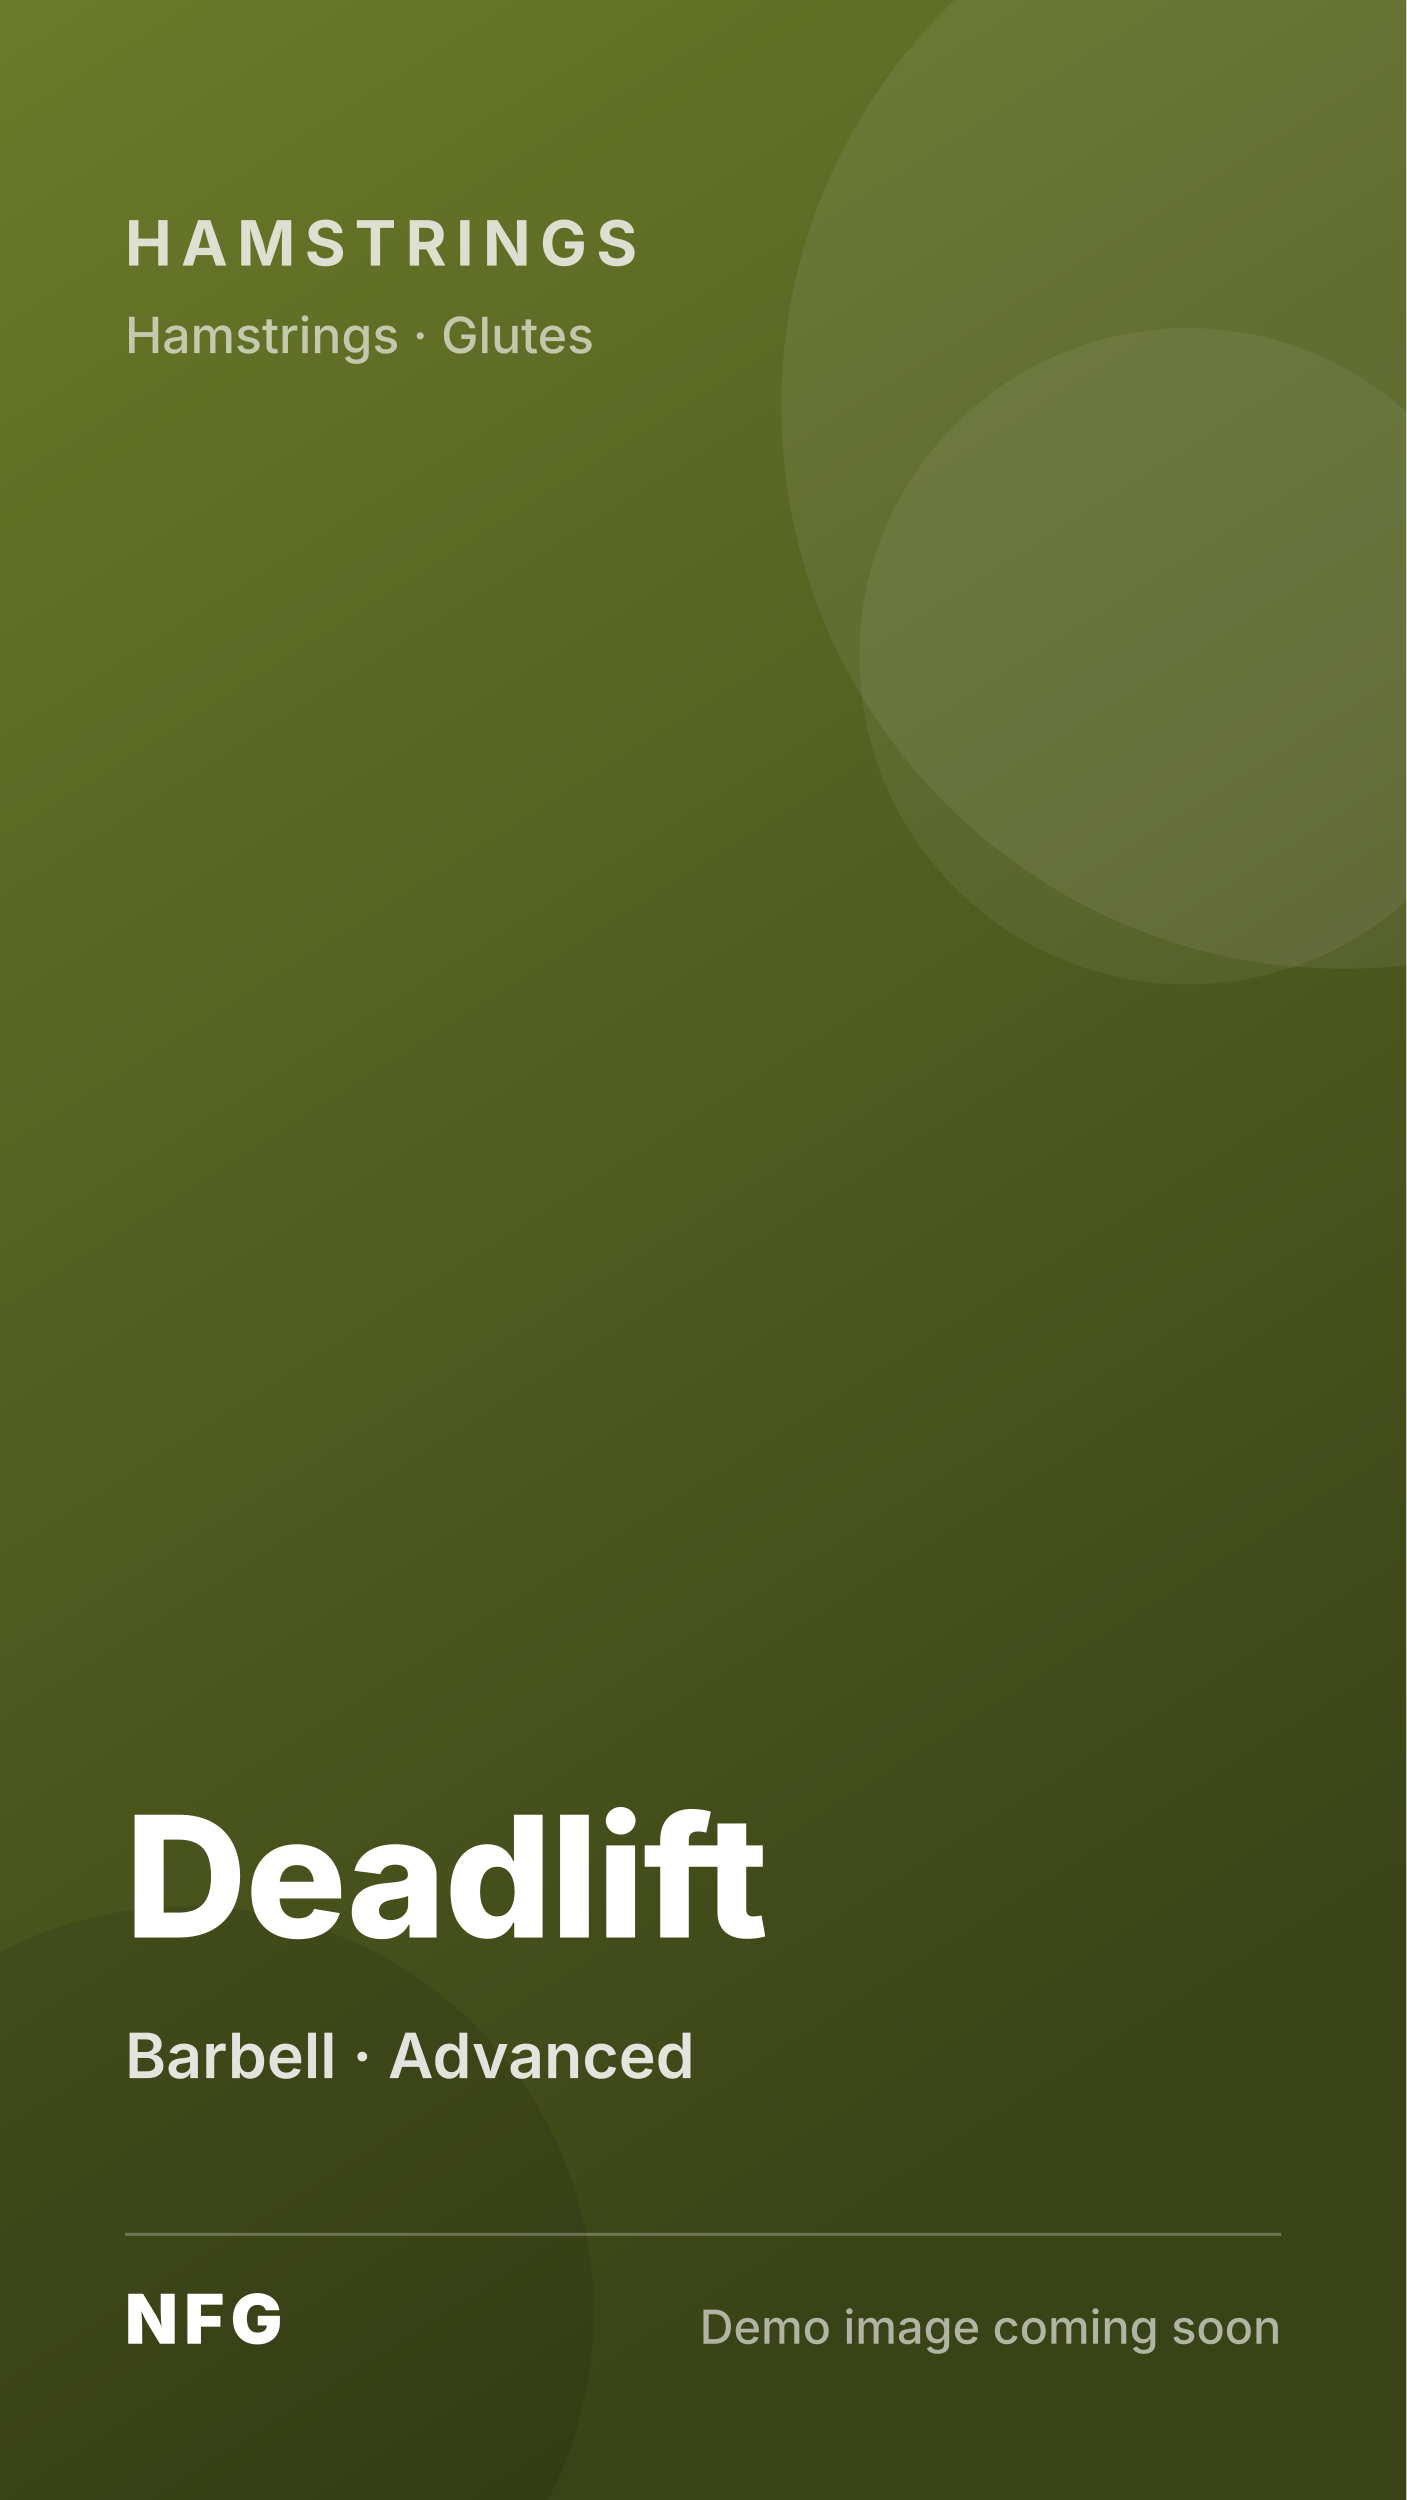
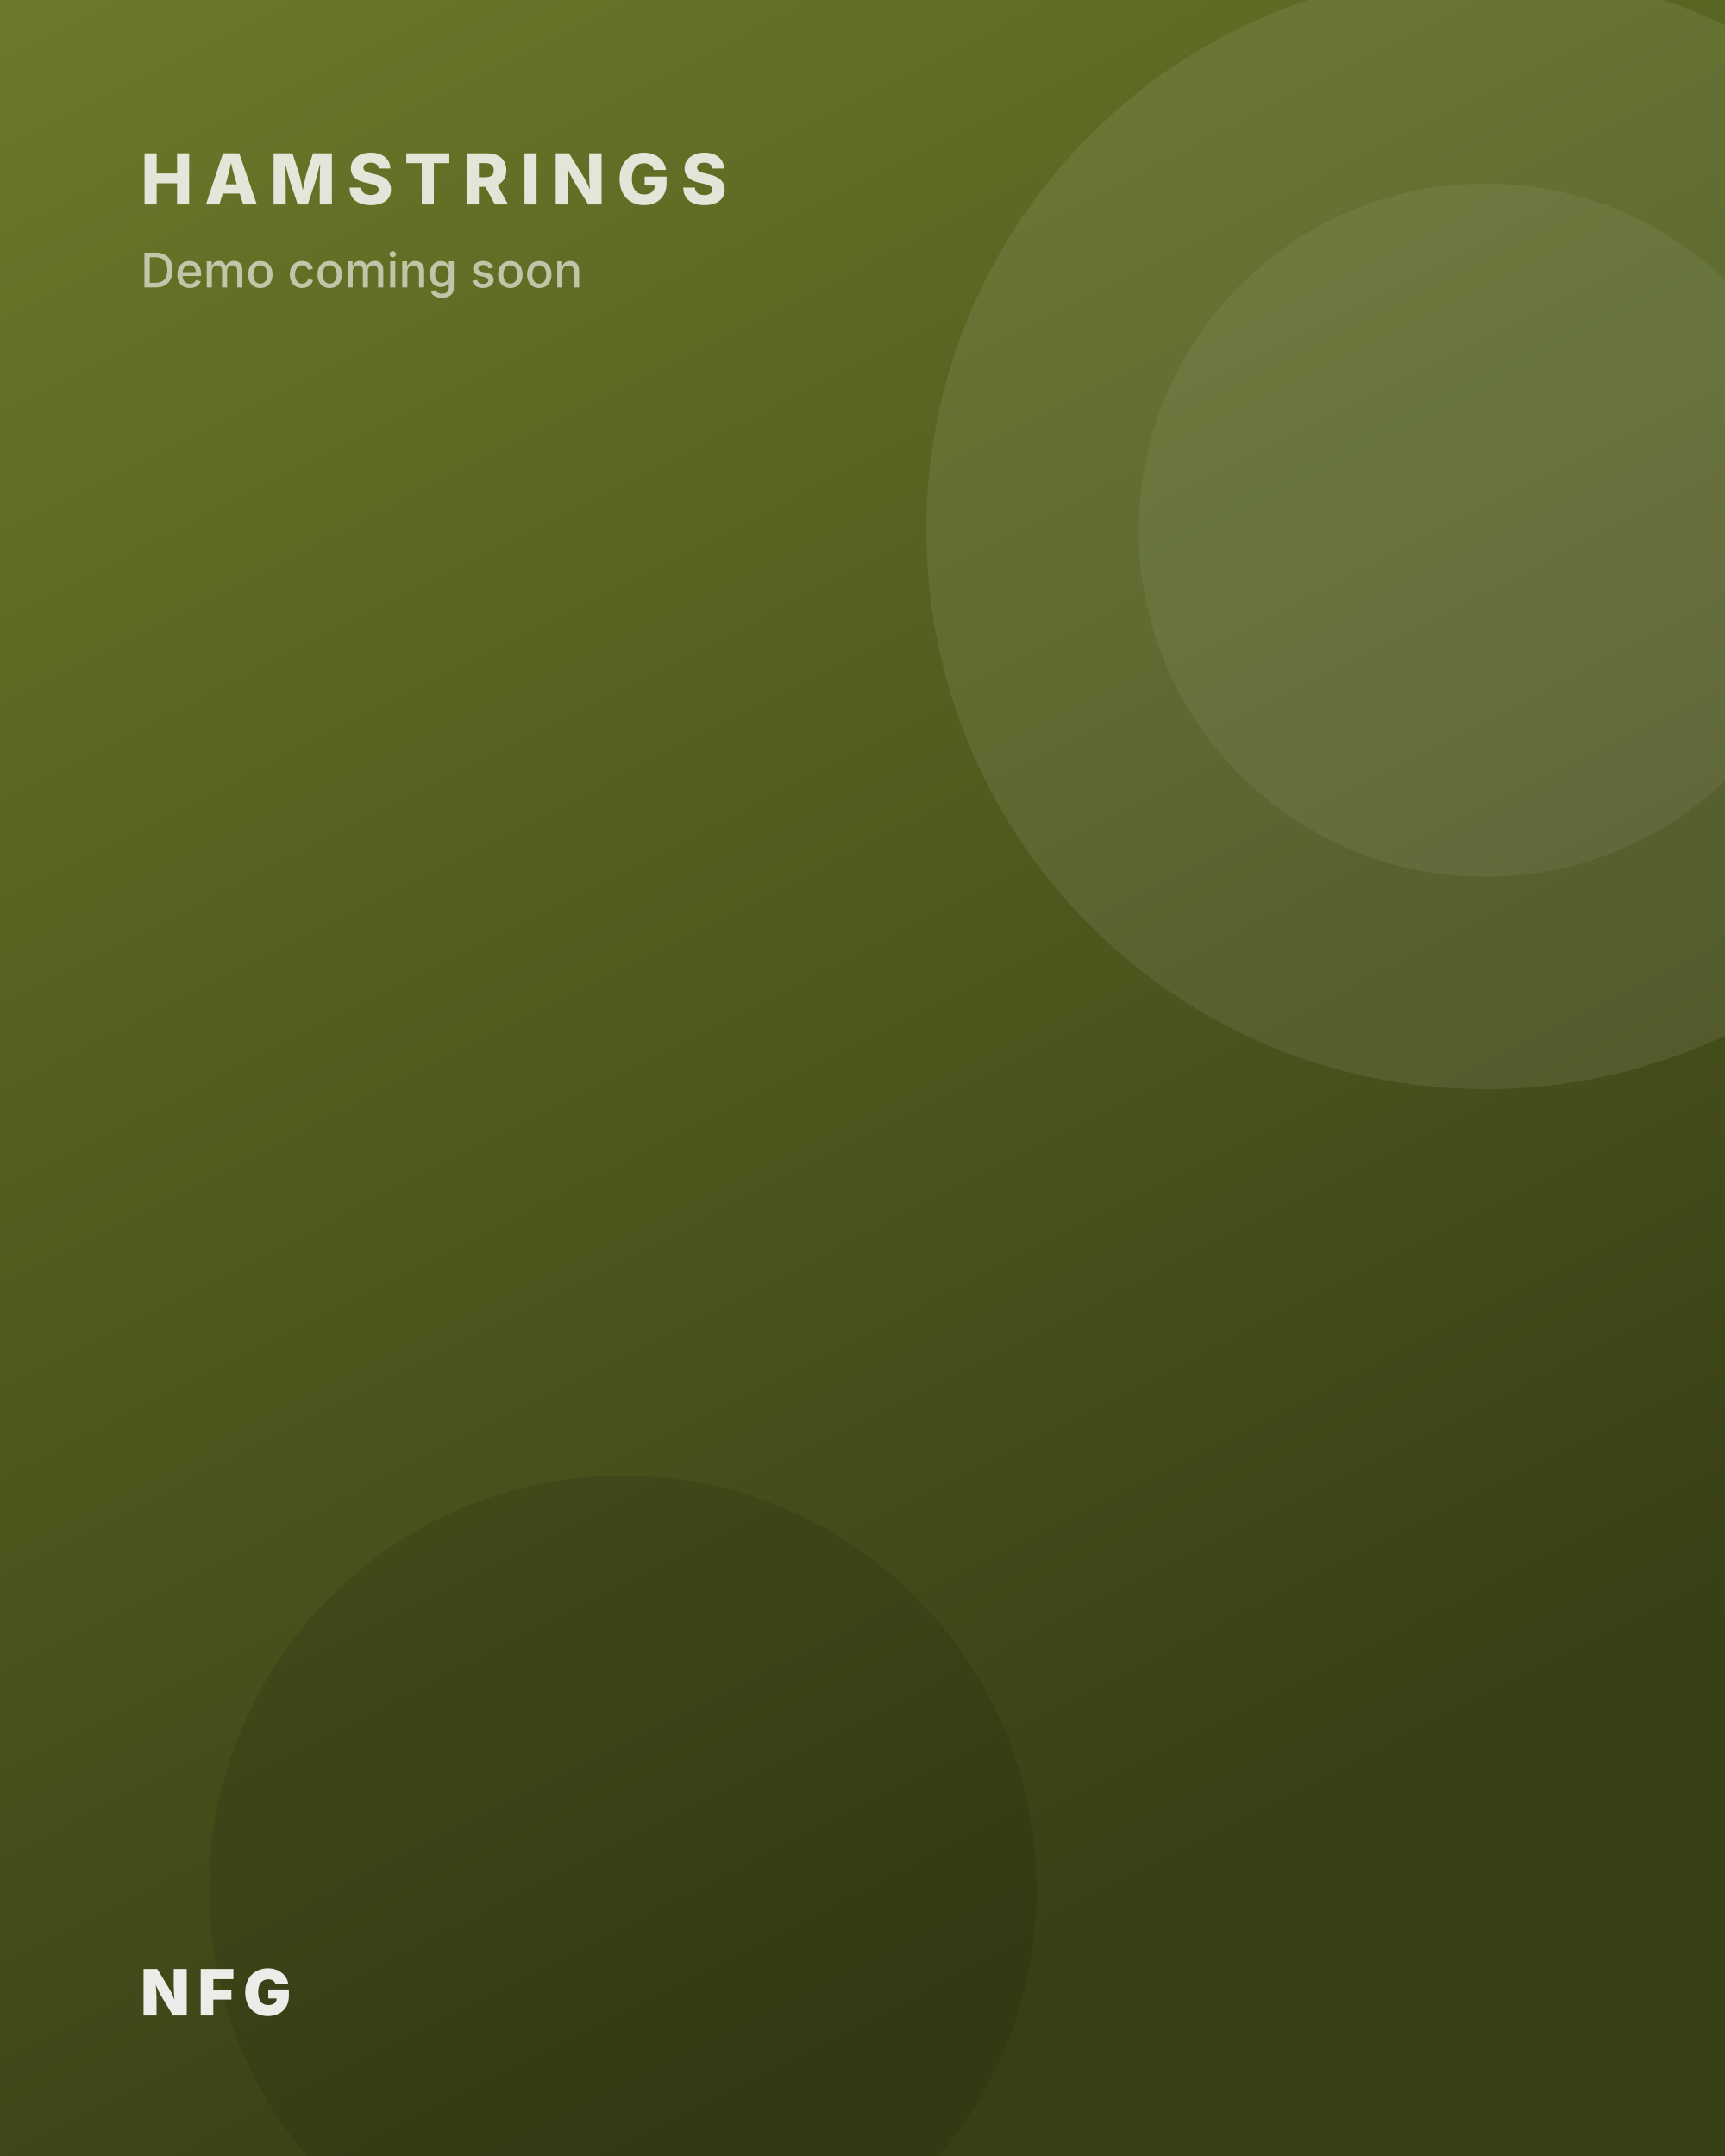
- <svg xmlns="http://www.w3.org/2000/svg" viewBox="0 0 900 1600" width="900" height="1600" role="img" aria-label="Deadlift (placeholder image)">
+ <svg xmlns="http://www.w3.org/2000/svg" viewBox="0 0 1080 1350" width="1080" height="1350" role="img" aria-label="Deadlift (placeholder image)">
  <defs>
-     <linearGradient id="bg" x1="0" y1="0" x2="0.35" y2="1">
+     <linearGradient id="bg" x1="0" y1="0" x2="0.4" y2="1">
      <stop offset="0" stop-color="#6B7A2A" />
-       <stop offset="1" stop-color="#3A4317" />
+       <stop offset="1" stop-color="#373F15" />
    </linearGradient>
  </defs>
-   <rect width="900" height="1600" fill="url(#bg)" />
-   <circle cx="860" cy="260" r="360" fill="#FFFFFF" fill-opacity="0.07" />
-   <circle cx="760" cy="420" r="210" fill="#FFFFFF" fill-opacity="0.06" />
-   <circle cx="120" cy="1480" r="260" fill="#000000" fill-opacity="0.10" />
-   <text x="80" y="170" fill="#FFFFFF" fill-opacity="0.78" font-family="Inter, 'Helvetica Neue', Helvetica, Arial, sans-serif" font-size="40" font-weight="700" letter-spacing="6">HAMSTRINGS</text>
-   <text x="80" y="226" fill="#FFFFFF" fill-opacity="0.62" font-family="Inter, 'Helvetica Neue', Helvetica, Arial, sans-serif" font-size="32" font-weight="500">Hamstrings · Glutes</text>
-   <text fill="#FFFFFF" font-family="Inter, 'Helvetica Neue', Helvetica, Arial, sans-serif" font-size="108" font-weight="800" letter-spacing="-1">
-     <tspan x="80" y="1240">Deadlift</tspan>
-   </text>
-   <text x="80" y="1330" fill="#FFFFFF" fill-opacity="0.85" font-family="Inter, 'Helvetica Neue', Helvetica, Arial, sans-serif" font-size="40" font-weight="600">Barbell · Advanced</text>
-   <line x1="80" y1="1430" x2="820" y2="1430" stroke="#FFFFFF" stroke-opacity="0.25" stroke-width="2" />
-   <text x="80" y="1500" fill="#FFFFFF" font-family="Inter, 'Helvetica Neue', Helvetica, Arial, sans-serif" font-size="44" font-weight="900" letter-spacing="4">NFG</text>
-   <text x="820" y="1500" text-anchor="end" fill="#FFFFFF" fill-opacity="0.6" font-family="Inter, 'Helvetica Neue', Helvetica, Arial, sans-serif" font-size="30" font-weight="500">Demo image coming soon</text>
+   <rect width="1080" height="1350" fill="url(#bg)" />
+   <circle cx="930" cy="332" r="350" fill="#FFFFFF" fill-opacity="0.08" />
+   <circle cx="930" cy="332" r="217" fill="#FFFFFF" fill-opacity="0.06" />
+   <circle cx="390" cy="1183" r="259" fill="#000000" fill-opacity="0.10" />
+   <text x="88" y="128" fill="#FFFFFF" fill-opacity="0.82" font-family="Inter, 'Helvetica Neue', Helvetica, Arial, sans-serif" font-size="44" font-weight="800" letter-spacing="7">HAMSTRINGS</text>
+   <text x="88" y="180" fill="#FFFFFF" fill-opacity="0.6" font-family="Inter, 'Helvetica Neue', Helvetica, Arial, sans-serif" font-size="30" font-weight="500">Demo coming soon</text>
+   <text x="88" y="1262" fill="#FFFFFF" fill-opacity="0.9" font-family="Inter, 'Helvetica Neue', Helvetica, Arial, sans-serif" font-size="40" font-weight="900" letter-spacing="5">NFG</text>
</svg>
